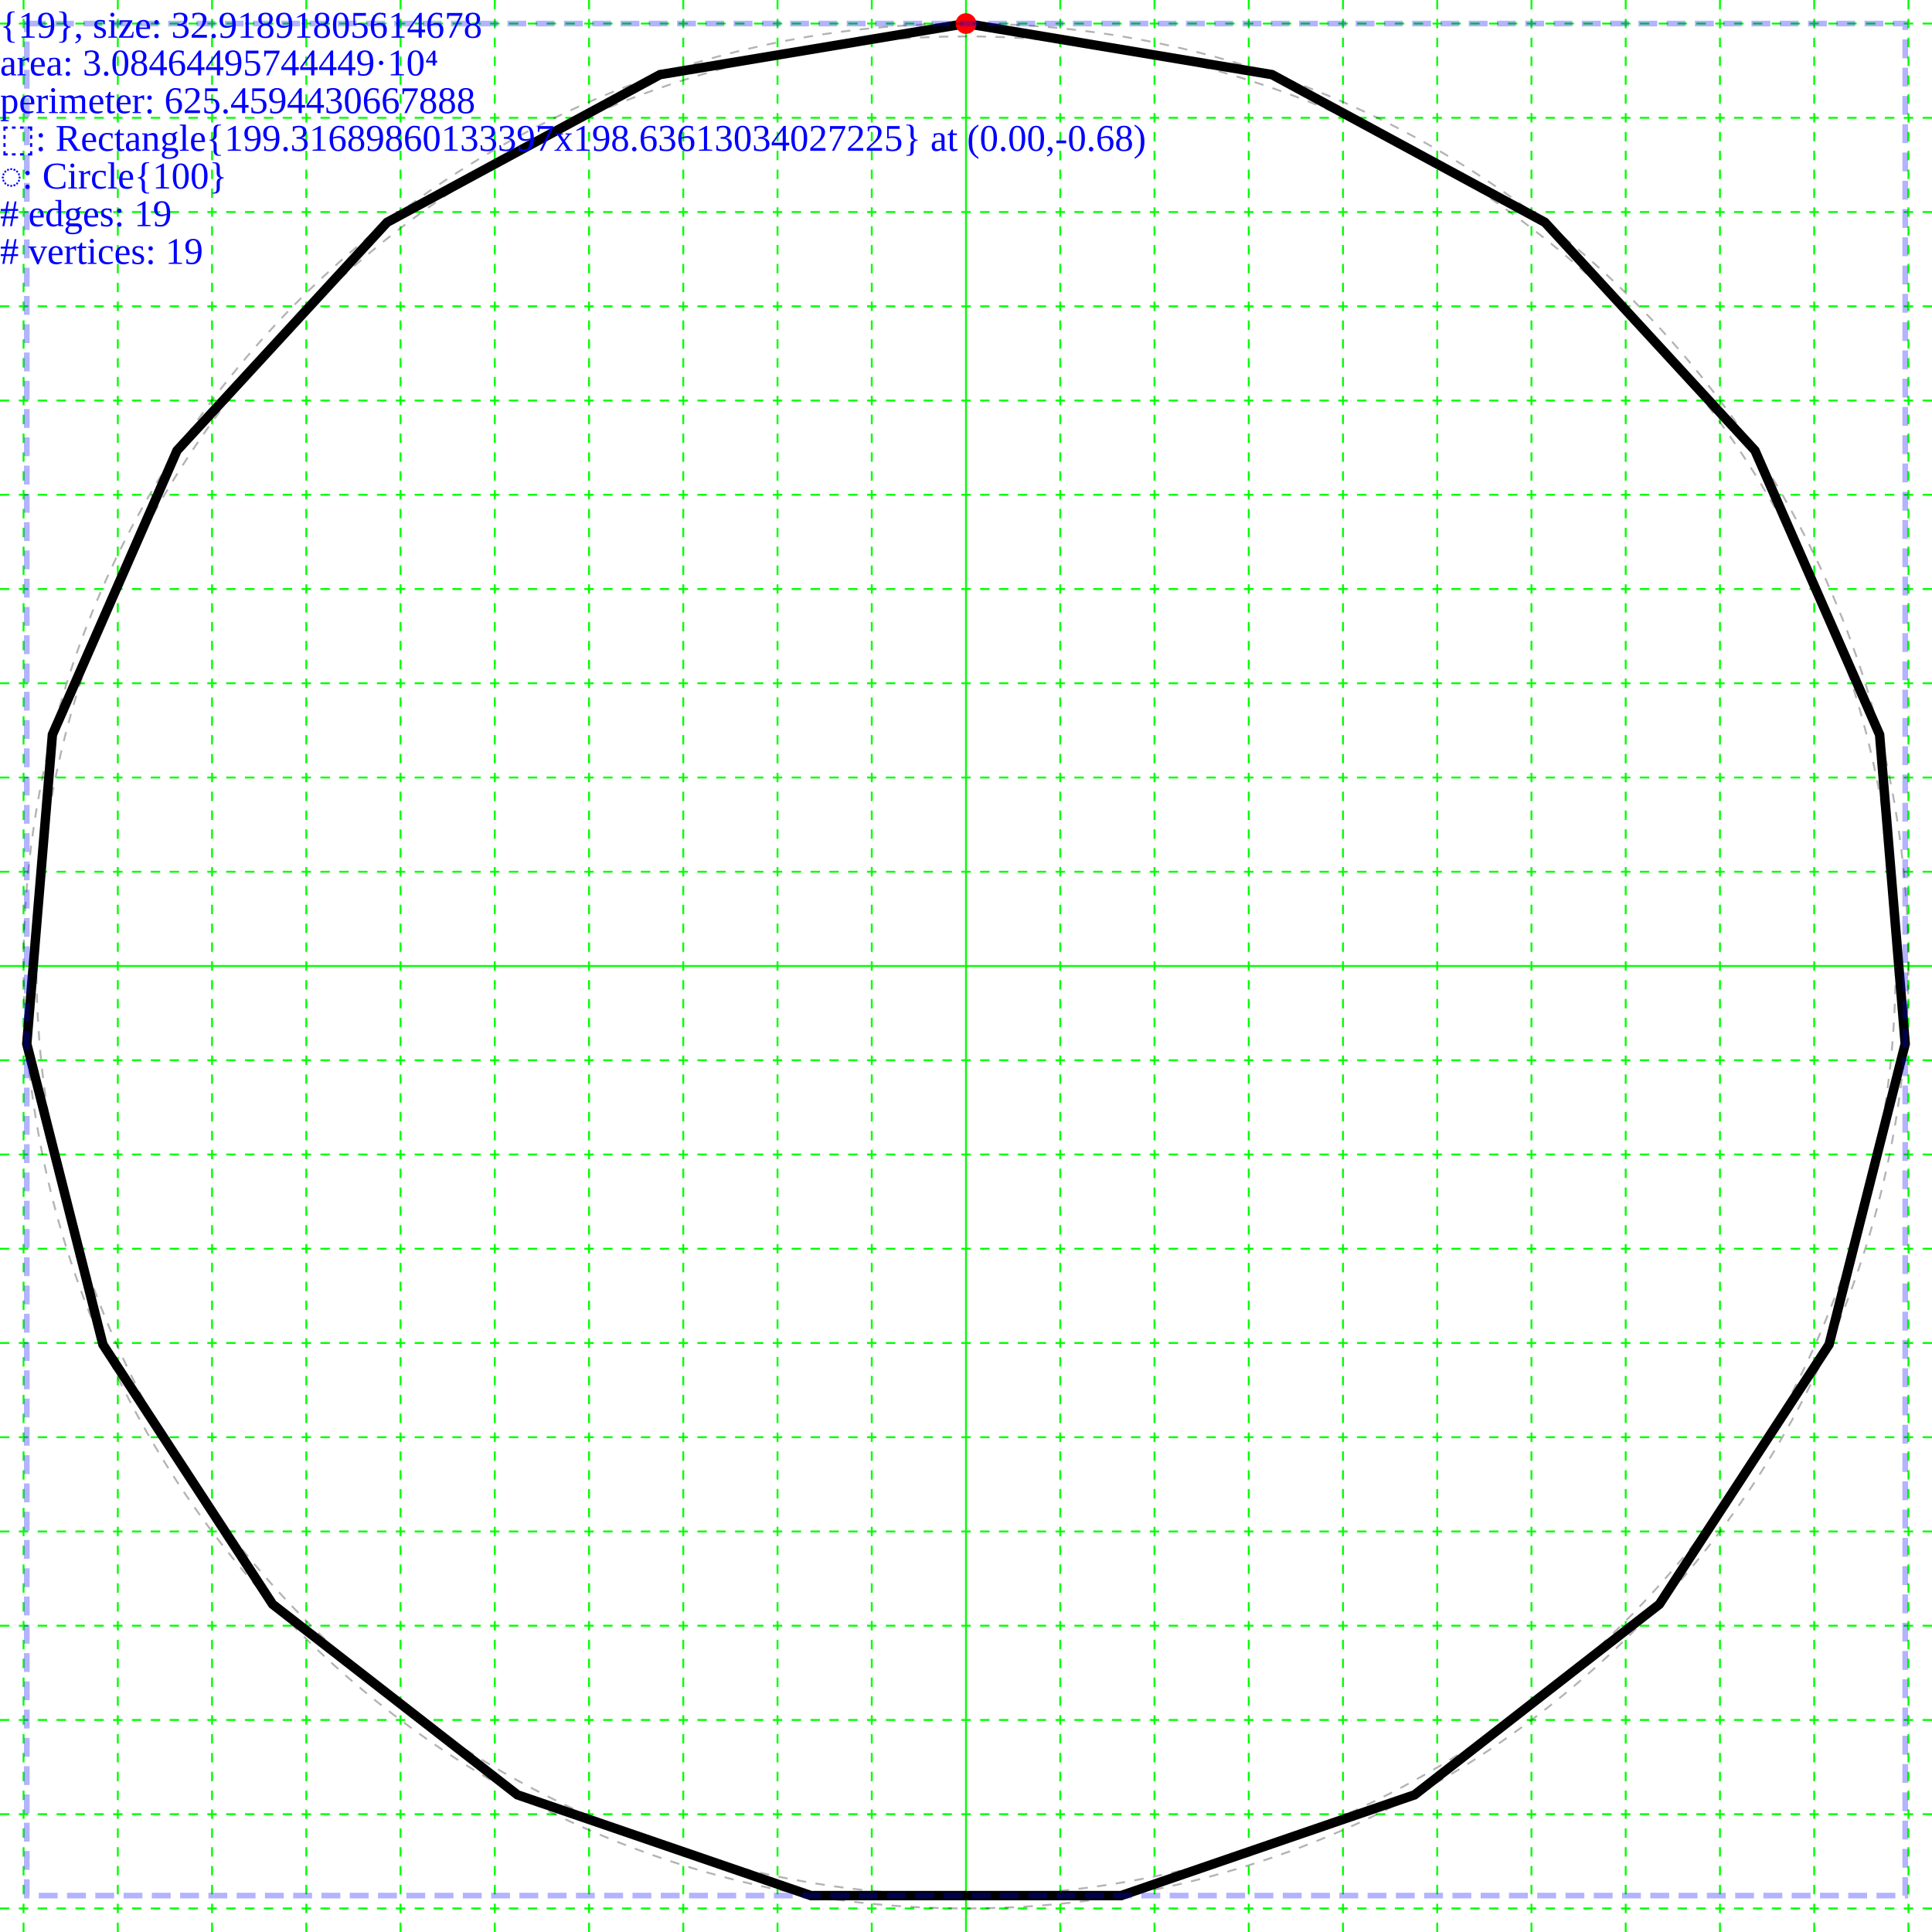
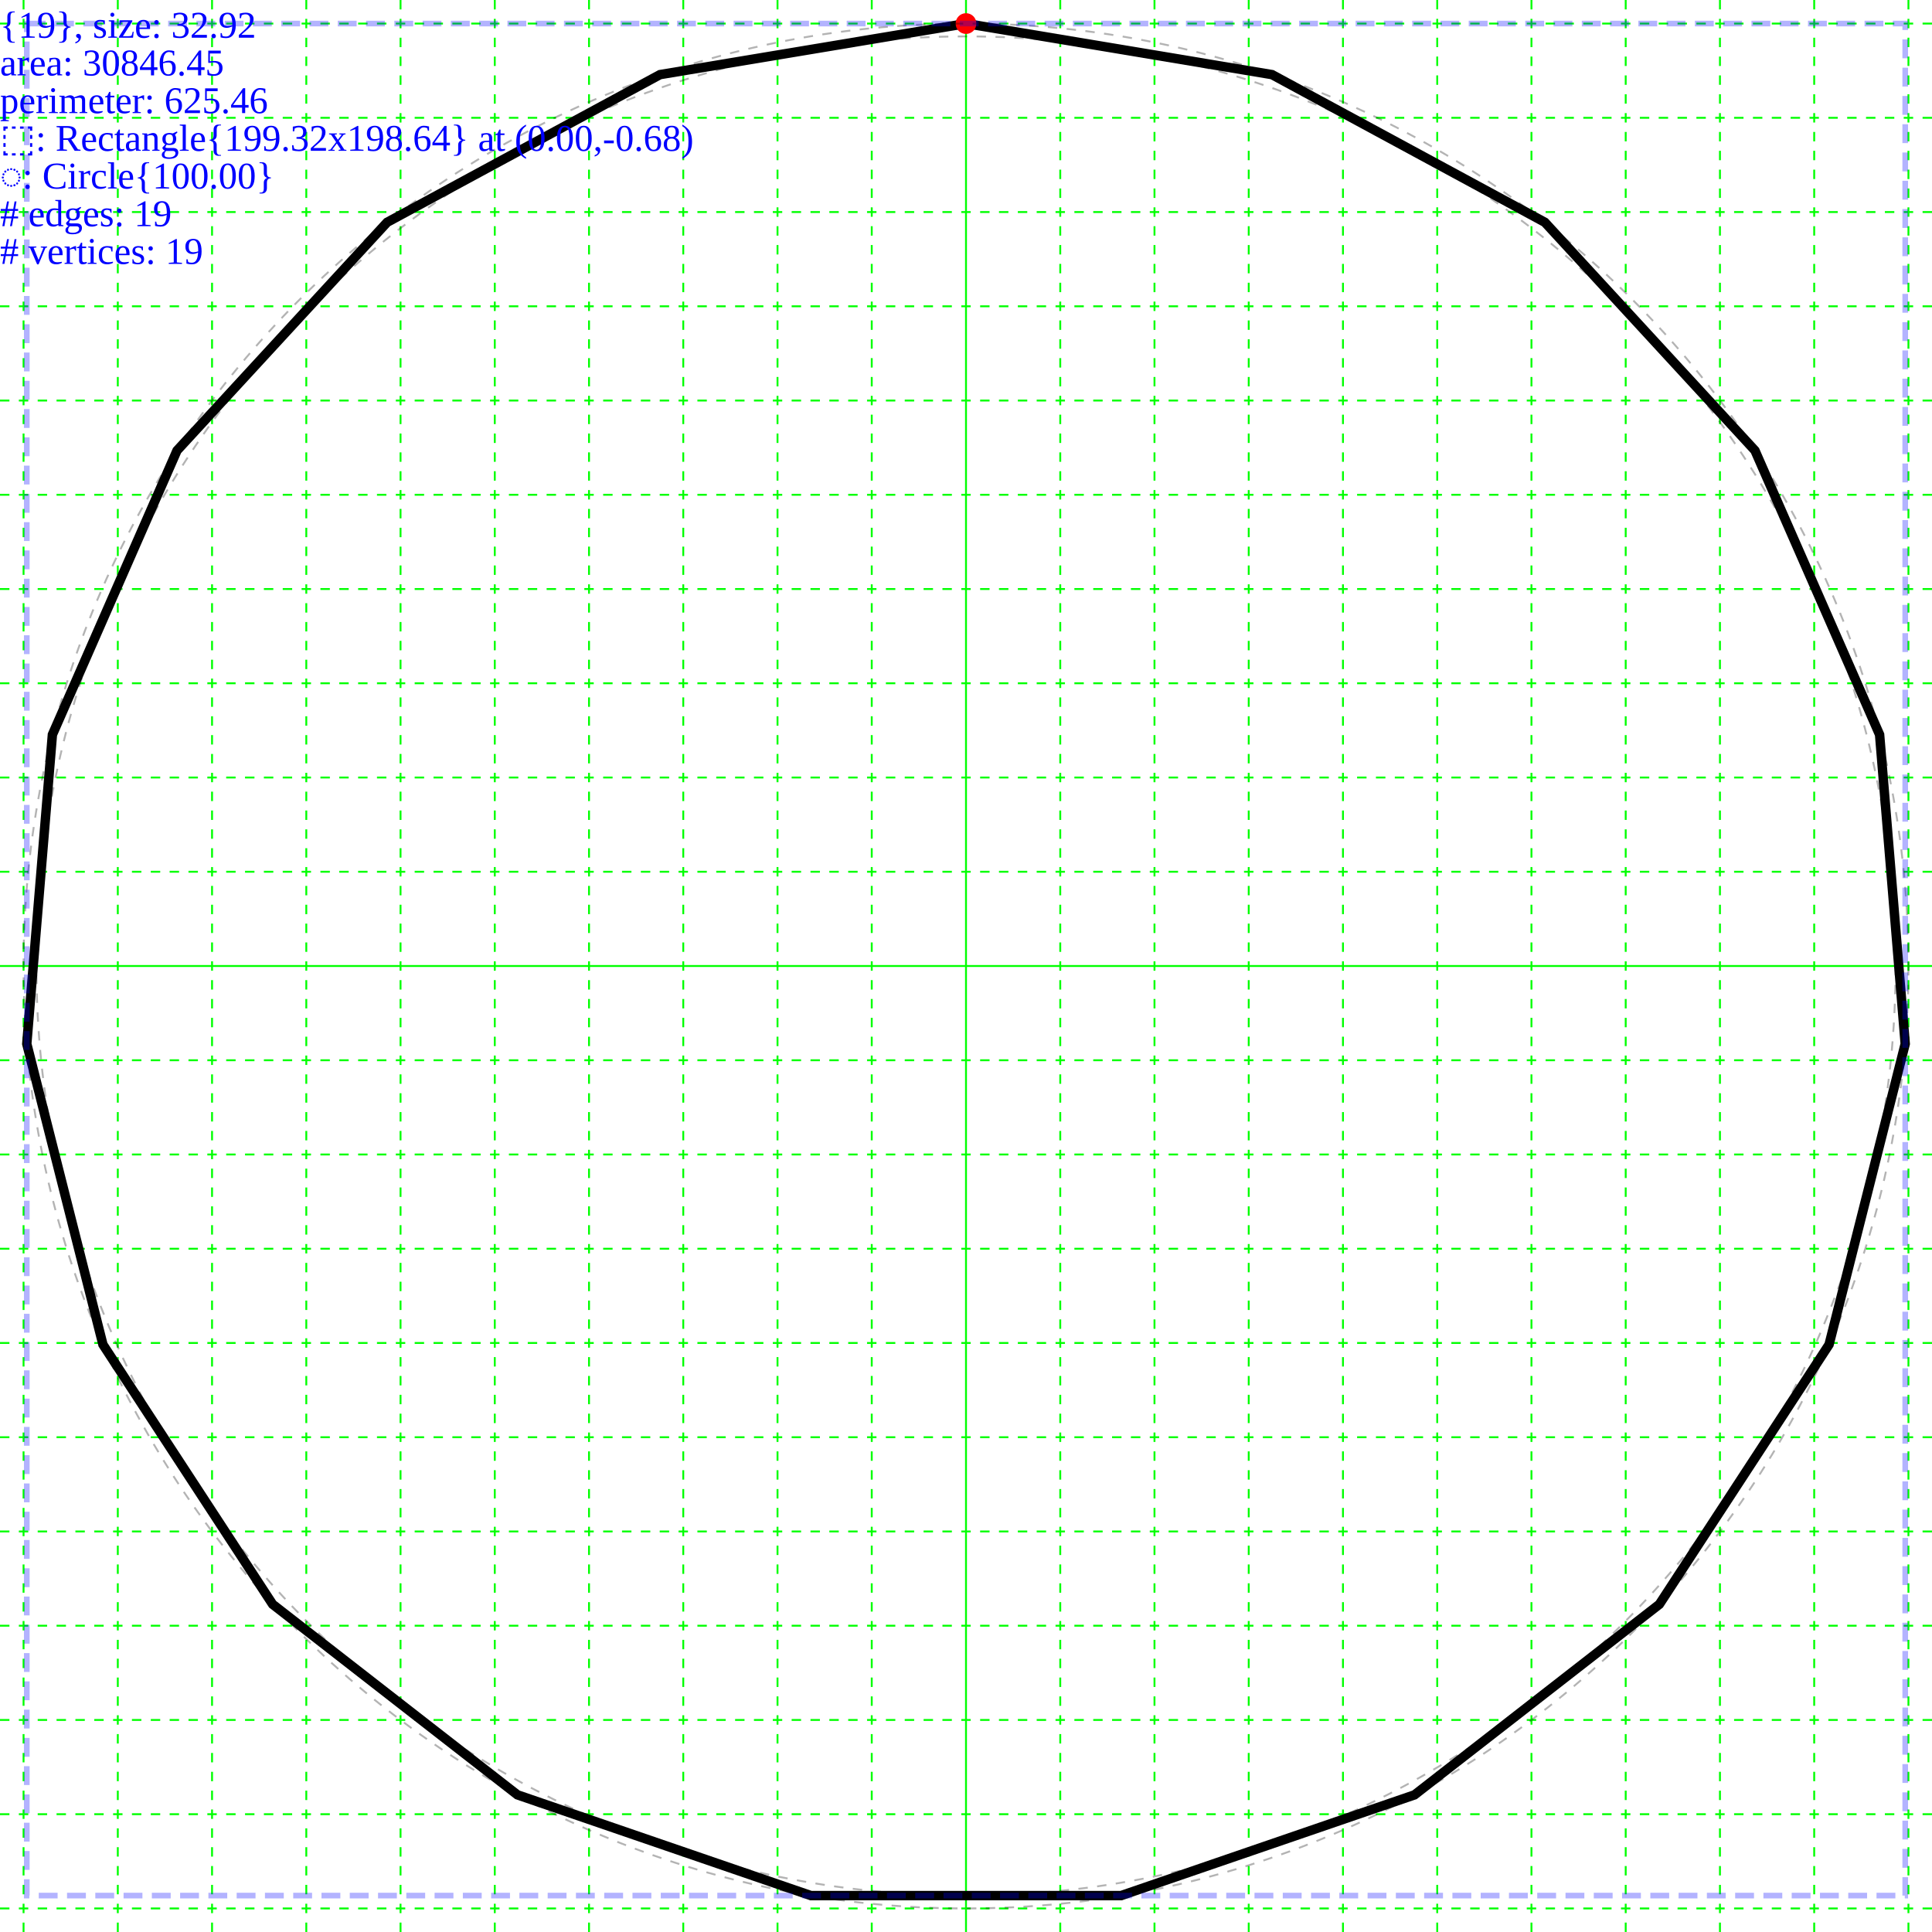
<svg xmlns="http://www.w3.org/2000/svg" height="205.0" width="205.0">
  <g transform="translate(102.5,102.5)">
    <g id="grid">
      <line stroke="#00ff00" stroke-width="0.2" x1="0" x2="0" y1="-102.5" y2="102.5" />
      <line stroke="#00ff00" stroke-dasharray="1,1" stroke-width="0.2" x1="10.0" x2="10.0" y1="-102.5" y2="102.5" />
      <line stroke="#00ff00" stroke-dasharray="1,1" stroke-width="0.2" x1="-10.0" x2="-10.0" y1="-102.5" y2="102.5" />
      <line stroke="#00ff00" stroke-dasharray="1,1" stroke-width="0.2" x1="20.0" x2="20.0" y1="-102.5" y2="102.5" />
      <line stroke="#00ff00" stroke-dasharray="1,1" stroke-width="0.2" x1="-20.0" x2="-20.0" y1="-102.5" y2="102.5" />
      <line stroke="#00ff00" stroke-dasharray="1,1" stroke-width="0.2" x1="30.0" x2="30.0" y1="-102.5" y2="102.5" />
      <line stroke="#00ff00" stroke-dasharray="1,1" stroke-width="0.2" x1="-30.0" x2="-30.0" y1="-102.5" y2="102.5" />
      <line stroke="#00ff00" stroke-dasharray="1,1" stroke-width="0.2" x1="40.0" x2="40.0" y1="-102.5" y2="102.5" />
      <line stroke="#00ff00" stroke-dasharray="1,1" stroke-width="0.2" x1="-40.0" x2="-40.0" y1="-102.5" y2="102.5" />
      <line stroke="#00ff00" stroke-dasharray="1,1" stroke-width="0.2" x1="50.0" x2="50.0" y1="-102.5" y2="102.5" />
      <line stroke="#00ff00" stroke-dasharray="1,1" stroke-width="0.2" x1="-50.0" x2="-50.0" y1="-102.5" y2="102.5" />
      <line stroke="#00ff00" stroke-dasharray="1,1" stroke-width="0.2" x1="60.0" x2="60.0" y1="-102.5" y2="102.5" />
      <line stroke="#00ff00" stroke-dasharray="1,1" stroke-width="0.2" x1="-60.0" x2="-60.0" y1="-102.5" y2="102.5" />
      <line stroke="#00ff00" stroke-dasharray="1,1" stroke-width="0.2" x1="70.0" x2="70.0" y1="-102.5" y2="102.5" />
      <line stroke="#00ff00" stroke-dasharray="1,1" stroke-width="0.2" x1="-70.0" x2="-70.0" y1="-102.5" y2="102.5" />
      <line stroke="#00ff00" stroke-dasharray="1,1" stroke-width="0.2" x1="80.0" x2="80.0" y1="-102.5" y2="102.5" />
      <line stroke="#00ff00" stroke-dasharray="1,1" stroke-width="0.2" x1="-80.0" x2="-80.0" y1="-102.5" y2="102.5" />
      <line stroke="#00ff00" stroke-dasharray="1,1" stroke-width="0.2" x1="90.0" x2="90.0" y1="-102.5" y2="102.5" />
      <line stroke="#00ff00" stroke-dasharray="1,1" stroke-width="0.2" x1="-90.0" x2="-90.0" y1="-102.5" y2="102.5" />
      <line stroke="#00ff00" stroke-dasharray="1,1" stroke-width="0.2" x1="100.0" x2="100.0" y1="-102.5" y2="102.5" />
      <line stroke="#00ff00" stroke-dasharray="1,1" stroke-width="0.2" x1="-100.0" x2="-100.0" y1="-102.5" y2="102.5" />
      <line stroke="#00ff00" stroke-dasharray="1,1" stroke-width="0.2" x1="110.0" x2="110.0" y1="-102.5" y2="102.5" />
      <line stroke="#00ff00" stroke-dasharray="1,1" stroke-width="0.2" x1="-110.0" x2="-110.0" y1="-102.5" y2="102.5" />
      <line stroke="#00ff00" stroke-width="0.2" x1="-102.5" x2="102.5" y1="0" y2="0" />
      <line stroke="#00ff00" stroke-dasharray="1,1" stroke-width="0.2" x1="-102.5" x2="102.5" y1="10.0" y2="10.0" />
      <line stroke="#00ff00" stroke-dasharray="1,1" stroke-width="0.2" x1="-102.5" x2="102.5" y1="-10.0" y2="-10.0" />
      <line stroke="#00ff00" stroke-dasharray="1,1" stroke-width="0.2" x1="-102.5" x2="102.5" y1="20.0" y2="20.0" />
      <line stroke="#00ff00" stroke-dasharray="1,1" stroke-width="0.2" x1="-102.5" x2="102.5" y1="-20.0" y2="-20.0" />
      <line stroke="#00ff00" stroke-dasharray="1,1" stroke-width="0.2" x1="-102.5" x2="102.5" y1="30.0" y2="30.0" />
      <line stroke="#00ff00" stroke-dasharray="1,1" stroke-width="0.2" x1="-102.5" x2="102.5" y1="-30.0" y2="-30.0" />
      <line stroke="#00ff00" stroke-dasharray="1,1" stroke-width="0.2" x1="-102.5" x2="102.5" y1="40.0" y2="40.0" />
      <line stroke="#00ff00" stroke-dasharray="1,1" stroke-width="0.2" x1="-102.5" x2="102.5" y1="-40.0" y2="-40.0" />
      <line stroke="#00ff00" stroke-dasharray="1,1" stroke-width="0.2" x1="-102.5" x2="102.5" y1="50.0" y2="50.0" />
      <line stroke="#00ff00" stroke-dasharray="1,1" stroke-width="0.2" x1="-102.5" x2="102.5" y1="-50.0" y2="-50.0" />
      <line stroke="#00ff00" stroke-dasharray="1,1" stroke-width="0.2" x1="-102.5" x2="102.5" y1="60.0" y2="60.0" />
      <line stroke="#00ff00" stroke-dasharray="1,1" stroke-width="0.2" x1="-102.5" x2="102.5" y1="-60.0" y2="-60.0" />
      <line stroke="#00ff00" stroke-dasharray="1,1" stroke-width="0.2" x1="-102.5" x2="102.5" y1="70.0" y2="70.0" />
      <line stroke="#00ff00" stroke-dasharray="1,1" stroke-width="0.2" x1="-102.5" x2="102.5" y1="-70.0" y2="-70.0" />
      <line stroke="#00ff00" stroke-dasharray="1,1" stroke-width="0.2" x1="-102.5" x2="102.5" y1="80.0" y2="80.0" />
      <line stroke="#00ff00" stroke-dasharray="1,1" stroke-width="0.2" x1="-102.5" x2="102.5" y1="-80.0" y2="-80.0" />
      <line stroke="#00ff00" stroke-dasharray="1,1" stroke-width="0.2" x1="-102.5" x2="102.5" y1="90.0" y2="90.0" />
      <line stroke="#00ff00" stroke-dasharray="1,1" stroke-width="0.2" x1="-102.5" x2="102.5" y1="-90.0" y2="-90.0" />
      <line stroke="#00ff00" stroke-dasharray="1,1" stroke-width="0.2" x1="-102.5" x2="102.5" y1="100.0" y2="100.0" />
      <line stroke="#00ff00" stroke-dasharray="1,1" stroke-width="0.2" x1="-102.5" x2="102.5" y1="-100.0" y2="-100.0" />
      <line stroke="#00ff00" stroke-dasharray="1,1" stroke-width="0.2" x1="-102.5" x2="102.5" y1="110.0" y2="110.0" />
      <line stroke="#00ff00" stroke-dasharray="1,1" stroke-width="0.2" x1="-102.5" x2="102.5" y1="-110.0" y2="-110.0" />
      <line stroke="#00ff00" stroke-dasharray="1,1" stroke-width="0.2" x1="-102.5" x2="102.5" y1="120.0" y2="120.0" />
      <line stroke="#00ff00" stroke-dasharray="1,1" stroke-width="0.2" x1="-102.5" x2="102.5" y1="-120.0" y2="-120.0" />
      <line stroke="#00ff00" stroke-dasharray="1,1" stroke-width="0.2" x1="-102.5" x2="102.5" y1="130.0" y2="130.0" />
      <line stroke="#00ff00" stroke-dasharray="1,1" stroke-width="0.2" x1="-102.5" x2="102.5" y1="-130.0" y2="-130.0" />
      <line stroke="#00ff00" stroke-dasharray="1,1" stroke-width="0.2" x1="-102.5" x2="102.5" y1="140.0" y2="140.0" />
      <line stroke="#00ff00" stroke-dasharray="1,1" stroke-width="0.2" x1="-102.5" x2="102.5" y1="-140.0" y2="-140.0" />
      <line stroke="#00ff00" stroke-dasharray="1,1" stroke-width="0.2" x1="-102.5" x2="102.5" y1="150.0" y2="150.0" />
      <line stroke="#00ff00" stroke-dasharray="1,1" stroke-width="0.2" x1="-102.5" x2="102.5" y1="-150.0" y2="-150.0" />
      <line stroke="#00ff00" stroke-dasharray="1,1" stroke-width="0.2" x1="-102.5" x2="102.5" y1="160.0" y2="160.0" />
      <line stroke="#00ff00" stroke-dasharray="1,1" stroke-width="0.2" x1="-102.5" x2="102.5" y1="-160.0" y2="-160.0" />
      <line stroke="#00ff00" stroke-dasharray="1,1" stroke-width="0.2" x1="-102.5" x2="102.5" y1="170.0" y2="170.0" />
      <line stroke="#00ff00" stroke-dasharray="1,1" stroke-width="0.2" x1="-102.5" x2="102.5" y1="-170.0" y2="-170.0" />
      <line stroke="#00ff00" stroke-dasharray="1,1" stroke-width="0.2" x1="-102.5" x2="102.5" y1="180.0" y2="180.0" />
      <line stroke="#00ff00" stroke-dasharray="1,1" stroke-width="0.2" x1="-102.5" x2="102.5" y1="-180.0" y2="-180.0" />
      <line stroke="#00ff00" stroke-dasharray="1,1" stroke-width="0.2" x1="-102.5" x2="102.5" y1="190.0" y2="190.0" />
      <line stroke="#00ff00" stroke-dasharray="1,1" stroke-width="0.2" x1="-102.5" x2="102.5" y1="-190.0" y2="-190.0" />
      <line stroke="#00ff00" stroke-dasharray="1,1" stroke-width="0.2" x1="-102.5" x2="102.5" y1="200.0" y2="200.0" />
      <line stroke="#00ff00" stroke-dasharray="1,1" stroke-width="0.2" x1="-102.5" x2="102.5" y1="-200.0" y2="-200.0" />
      <line stroke="#00ff00" stroke-dasharray="1,1" stroke-width="0.2" x1="-102.5" x2="102.5" y1="210.0" y2="210.0" />
      <line stroke="#00ff00" stroke-dasharray="1,1" stroke-width="0.2" x1="-102.5" x2="102.5" y1="-210.0" y2="-210.0" />
    </g>
    <g>
      <polygon fill="none" points="6.123233995736766E-15,-100.0 32.47,-94.582 61.421,-78.914 83.717,-54.695 96.94,-24.549 99.658,8.258 91.577,40.17 73.572,67.728 47.595,87.947 16.459,98.636 -16.459,98.636 -47.595,87.947 -73.572,67.728 -91.577,40.17 -99.658,8.258 -96.94,-24.549 -83.717,-54.695 -61.421,-78.914 -32.47,-94.582" stroke="black" stroke-width="1" />
      <circle cx="6.123233995736766E-15" cy="-100.0" fill="#ff0000" r="1.1" />
      <circle fill="none" r="98.636" stroke="black" stroke-dasharray="1,1" stroke-opacity="0.3" stroke-width="0.2" />
      <circle fill="none" r="100.0" stroke="black" stroke-dasharray="1,1" stroke-opacity="0.3" stroke-width="0.2" />
      <rect fill="none" height="198.636" stroke="blue" stroke-dasharray="2,1" stroke-opacity="0.3" stroke-width="0.6" width="199.317" x="-99.658" y="-100.0" />
    </g>
  </g>
  <g>
    <text fill="blue" font-size="4.0" id="info" x="0" y="0">
-       <tspan dy="4.0" x="0">{19}, size: 32.91891805614678</tspan>
-       <tspan dy="4.0" x="0">area: 3.08464495744449·10⁴</tspan>
-       <tspan dy="4.0" x="0">perimeter: 625.4594430667888</tspan>
-       <tspan dy="4.0" x="0">⬚: Rectangle{199.31689860133397x198.63613034027225} at (0.00,-0.68)</tspan>
-       <tspan dy="4.0" x="0">◌: Circle{100}</tspan>
+       <tspan dy="4.0" x="0">{19}, size: 32.92</tspan>
+       <tspan dy="4.0" x="0">area: 30846.45</tspan>
+       <tspan dy="4.0" x="0">perimeter: 625.46</tspan>
+       <tspan dy="4.0" x="0">⬚: Rectangle{199.32x198.64} at (0.00,-0.68)</tspan>
+       <tspan dy="4.0" x="0">◌: Circle{100.00}</tspan>
      <tspan dy="4.0" x="0"># edges: 19</tspan>
      <tspan dy="4.0" x="0"># vertices: 19</tspan>
    </text>
  </g>
</svg>
